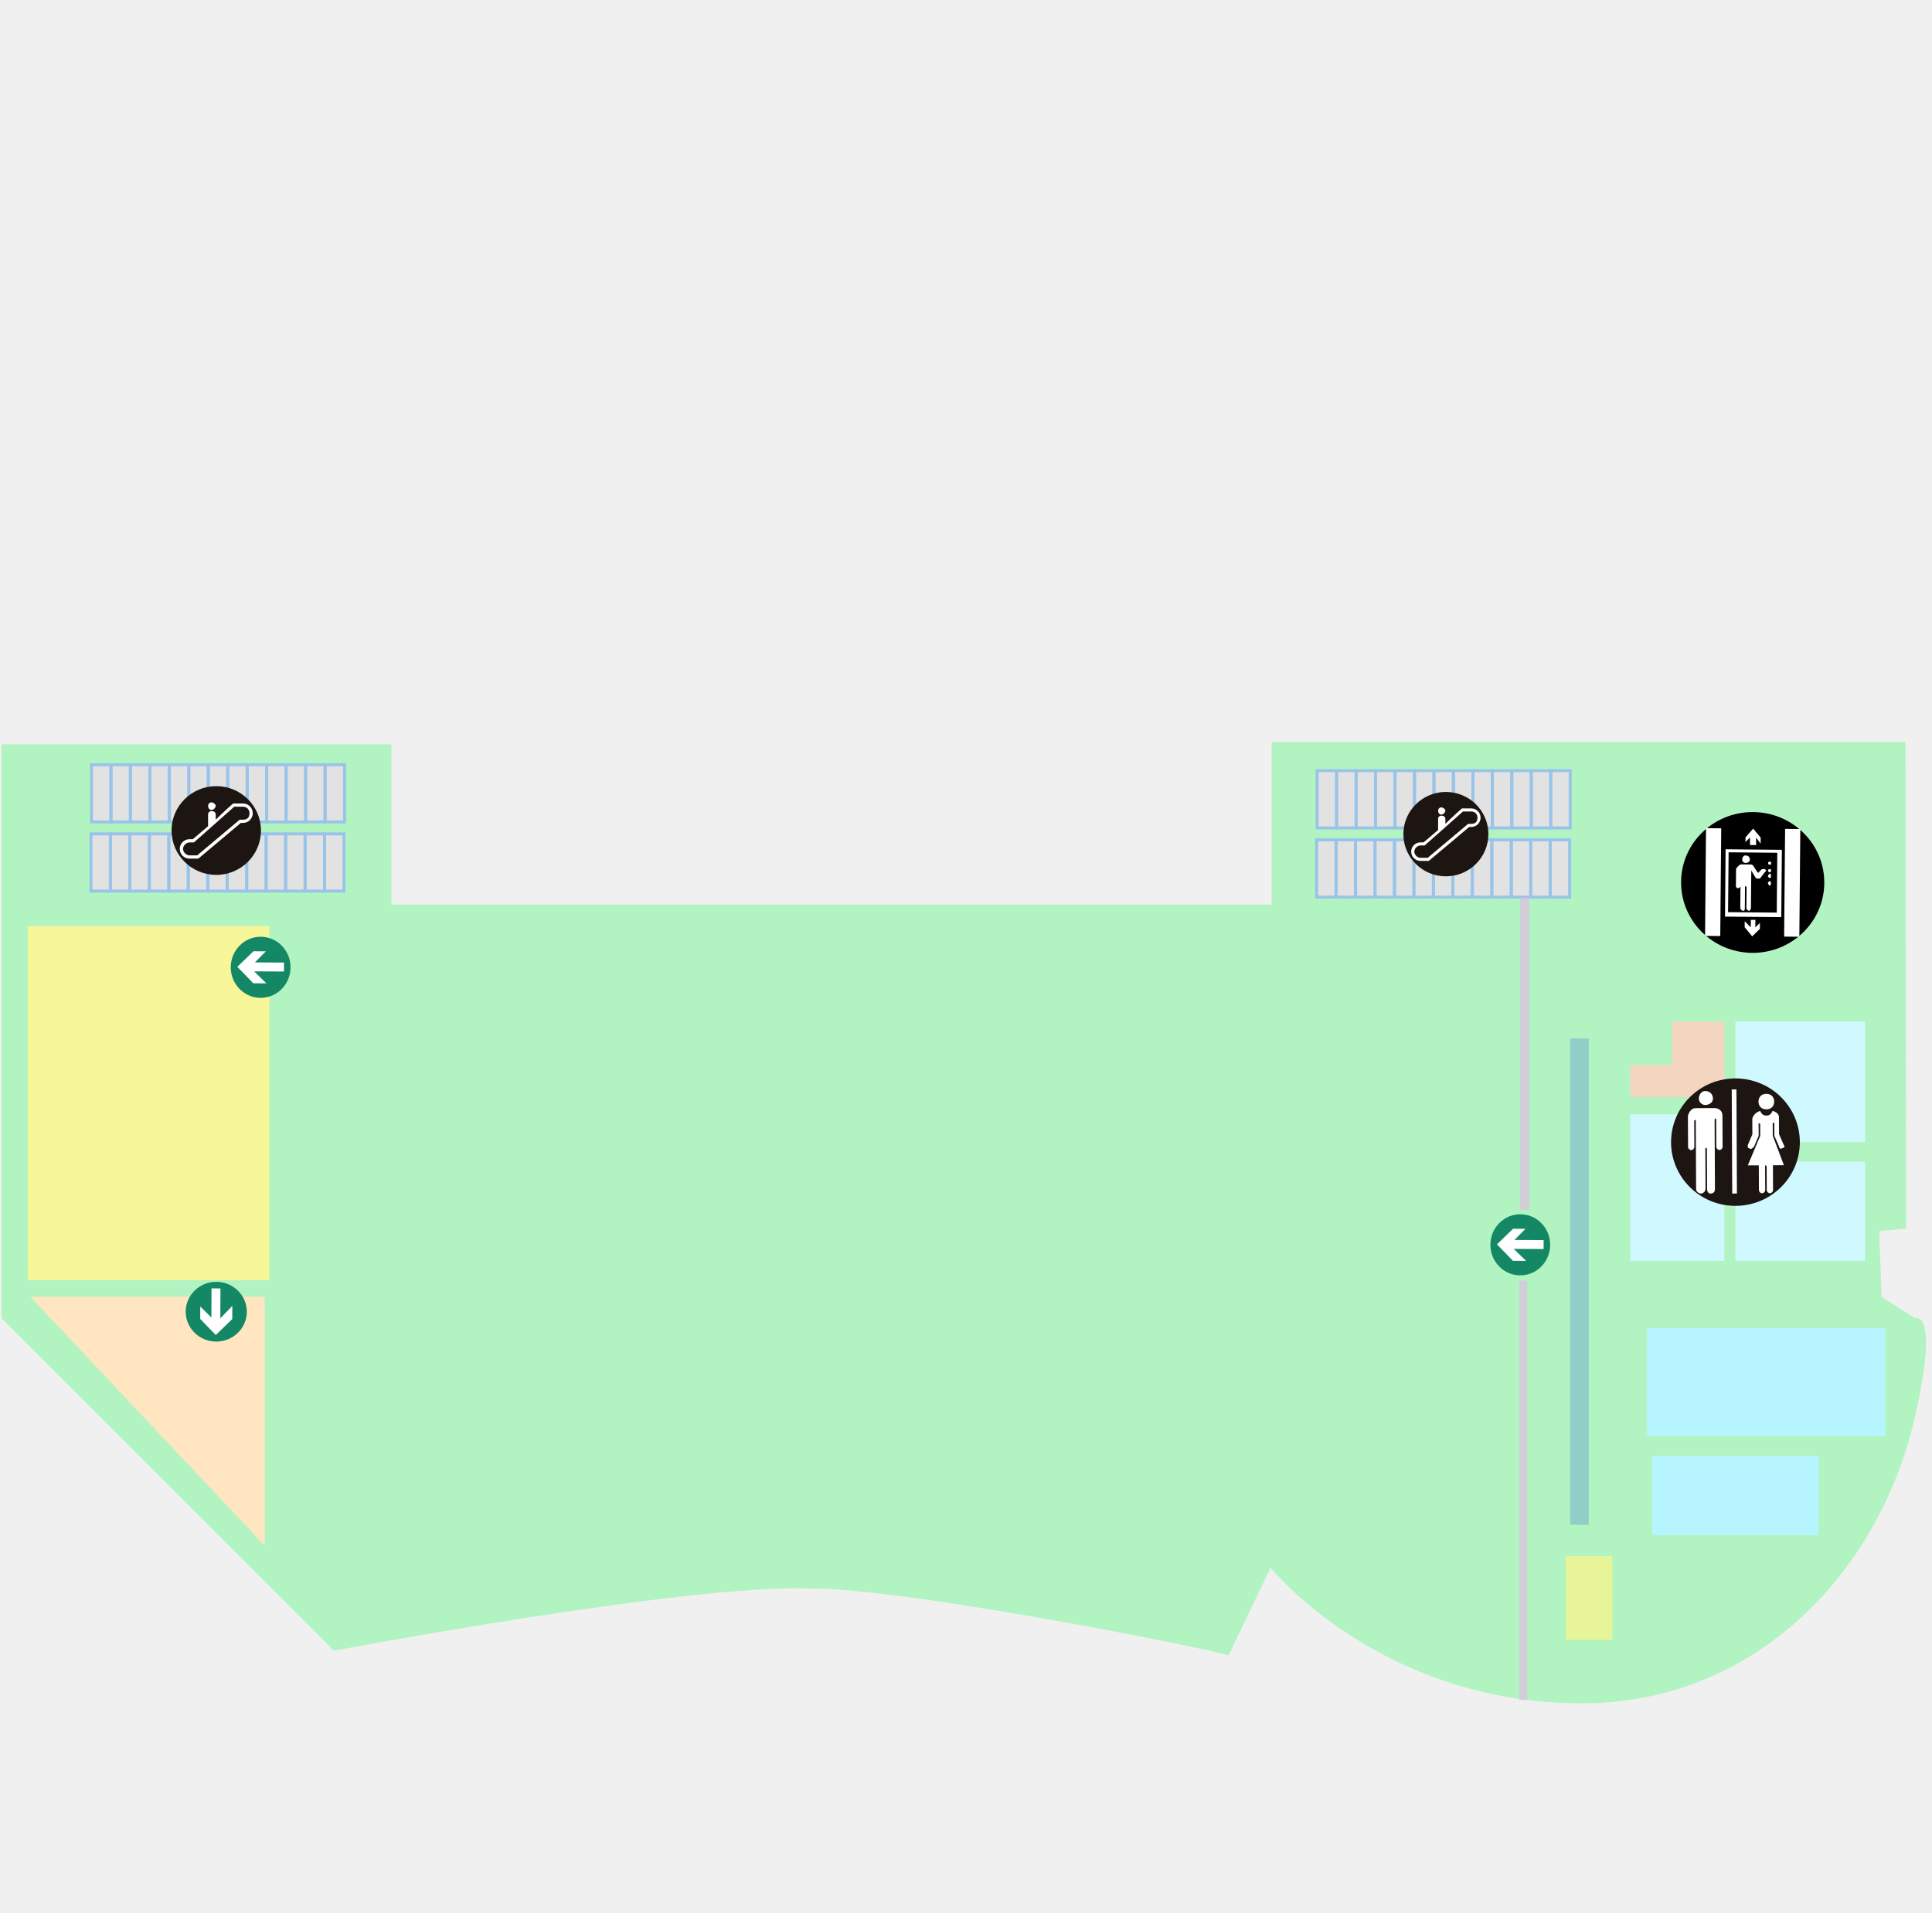
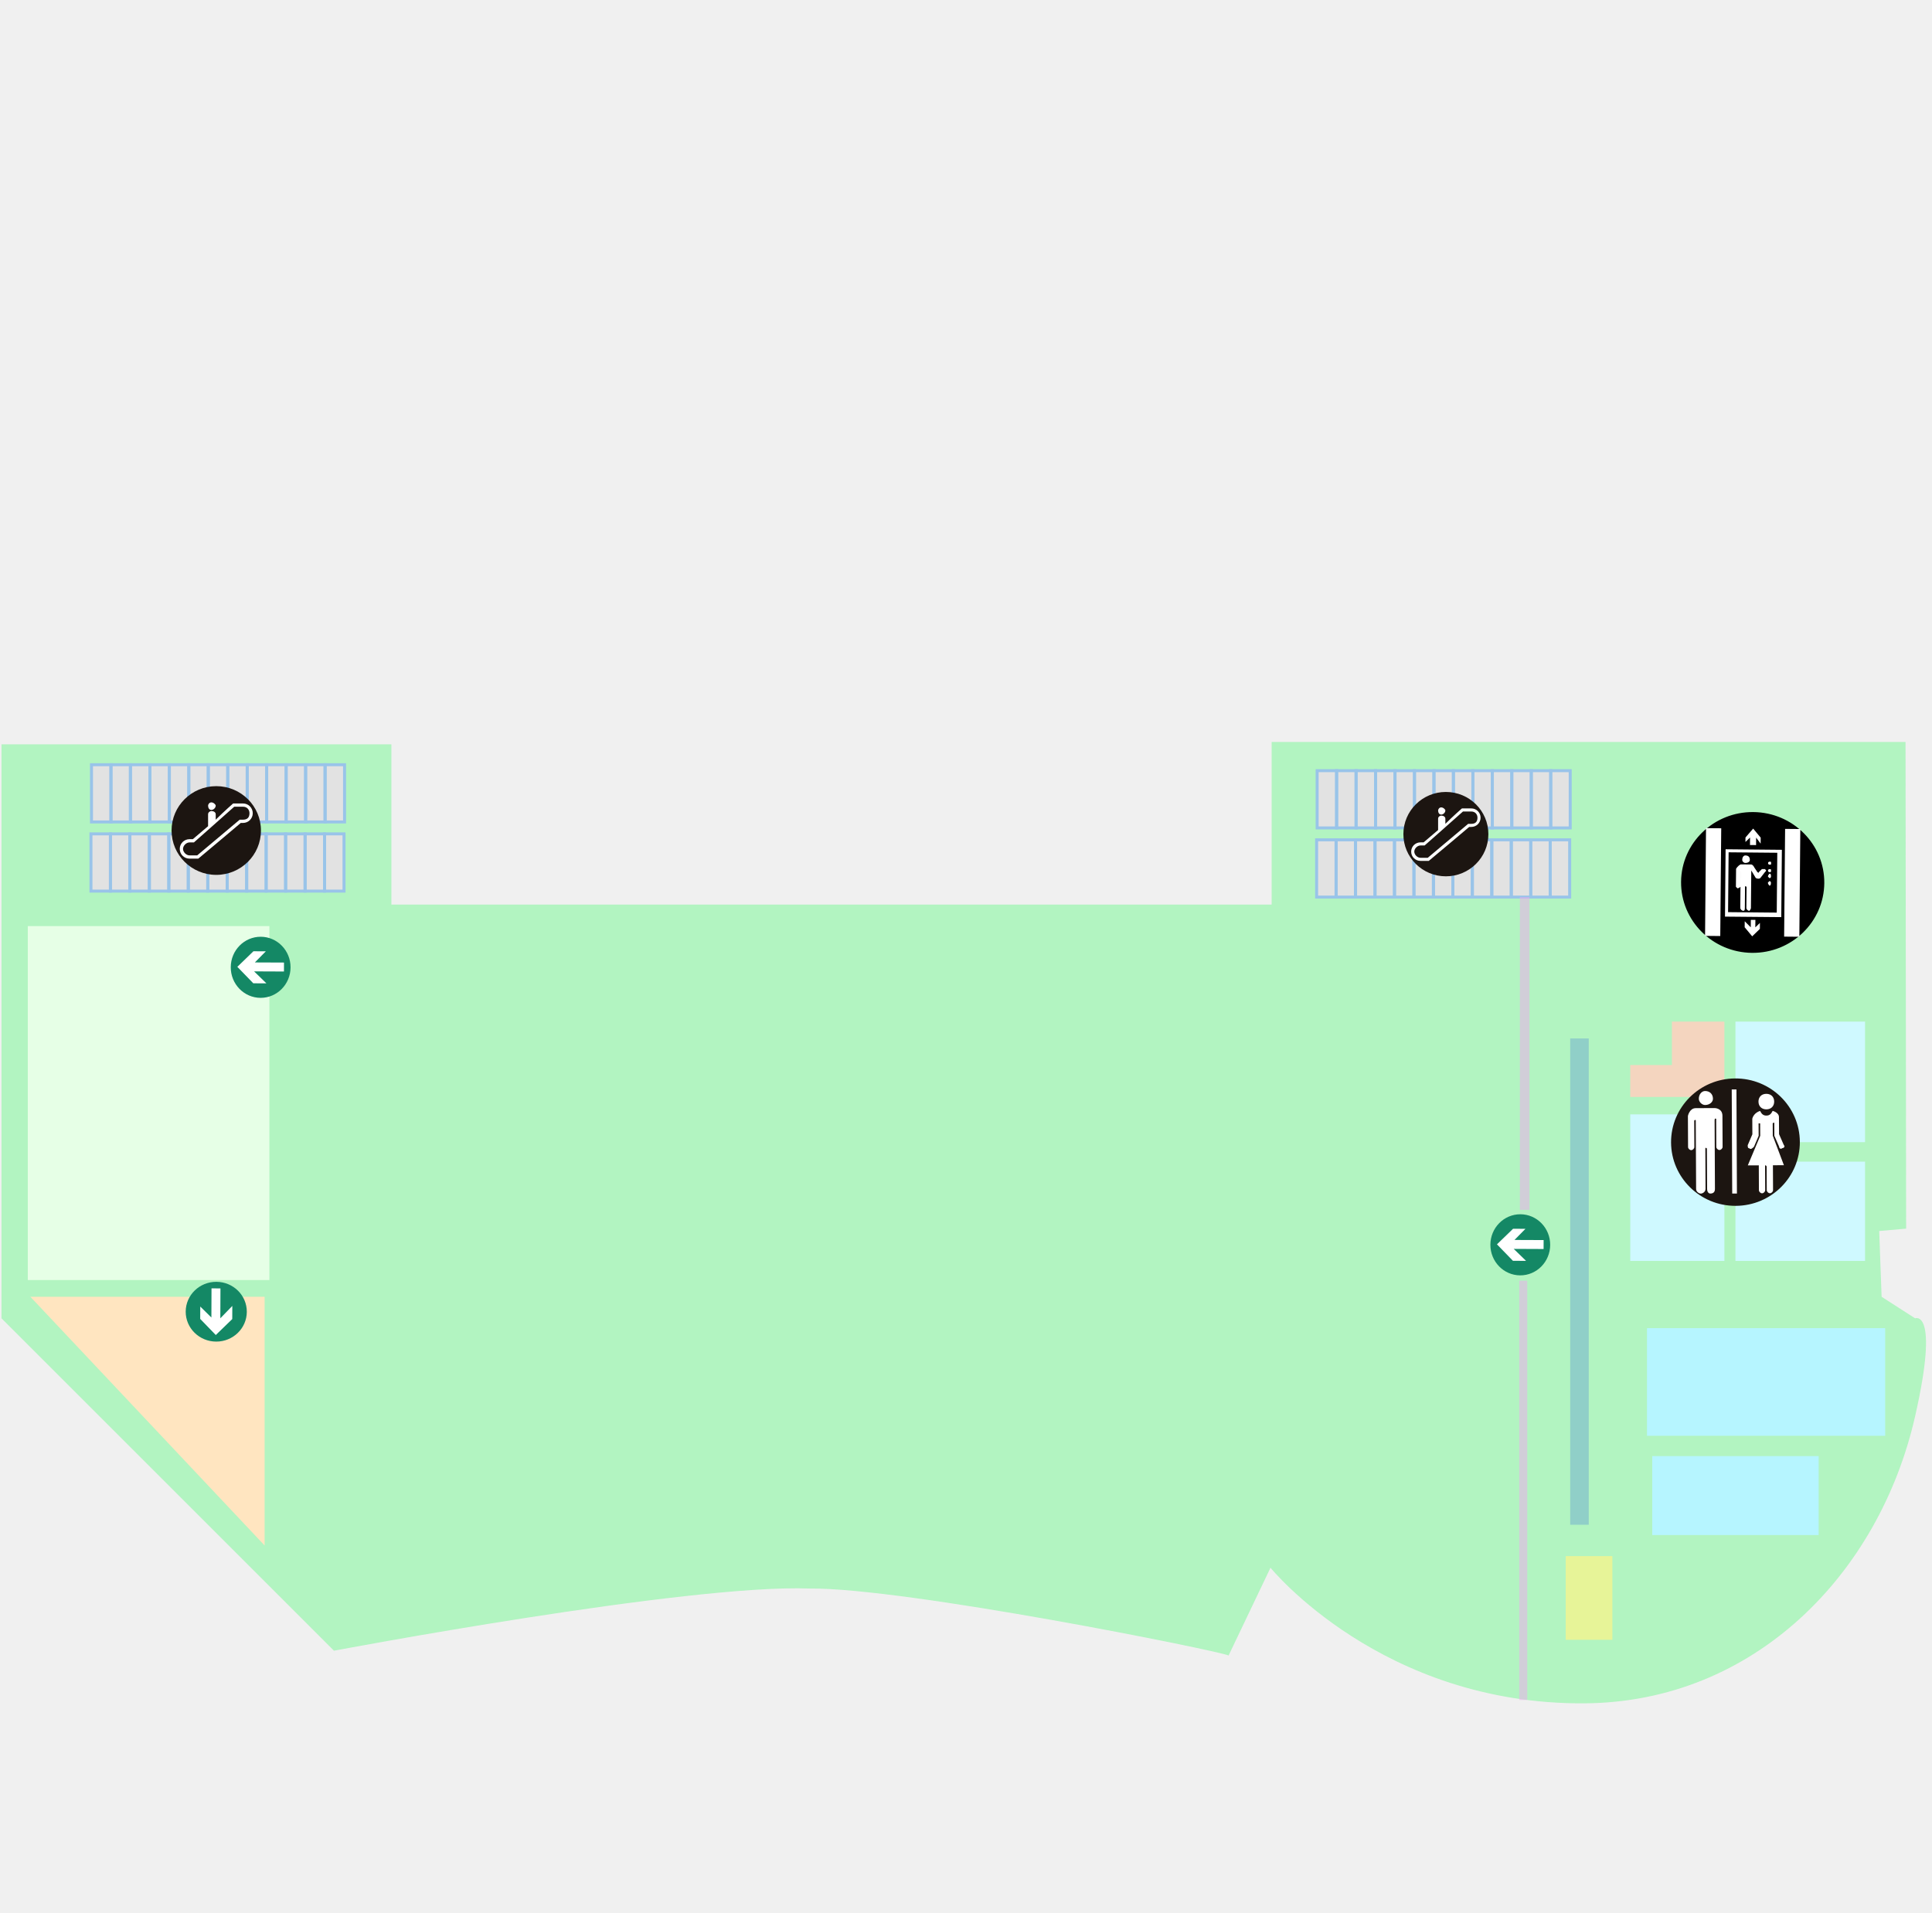
<svg xmlns="http://www.w3.org/2000/svg" version="1.1" id="图层_1" x="0px" y="0px" width="1292.763px" height="1280px" viewBox="0 0 1292.763 1280" enable-background="new 0 0 1292.763 1280" xml:space="preserve">
  <path opacity="0.7" fill="#97F5AD" enable-background="new    " d="M1,498.193v384.135l222.478,222.478  c0,0,236.883-44.816,318.512-41.615c63.484-0.622,273.696,41.615,280.098,44.816l28.04-58.751c0,0,74.396,91.866,210.443,90.763  c113.173-0.917,196.869-86.43,220.878-192.067c16.455-72.403,0-65.623,0-65.623l-22.408-14.405l-1.601-44.015l18.006-1.601  l-0.399-325.714H850.898v108.838H261.892V498.193H1z" />
  <g>
    <g>
      <rect x="61.215" y="511.818" fill="#E2E2E2" width="168.629" height="38.305" />
      <rect x="61.215" y="511.818" fill="none" stroke="#99C4E9" stroke-width="2" stroke-miterlimit="10" width="13.026" height="38.305" />
      <rect x="74.241" y="511.818" fill="none" stroke="#99C4E9" stroke-width="2" stroke-miterlimit="10" width="13.026" height="38.305" />
      <rect x="87.267" y="511.818" fill="none" stroke="#99C4E9" stroke-width="2" stroke-miterlimit="10" width="13.026" height="38.305" />
      <rect x="100.29" y="511.818" fill="none" stroke="#99C4E9" stroke-width="2" stroke-miterlimit="10" width="13.026" height="38.305" />
      <rect x="113.316" y="511.818" fill="none" stroke="#99C4E9" stroke-width="2" stroke-miterlimit="10" width="13.026" height="38.305" />
      <rect x="126.341" y="511.818" fill="none" stroke="#99C4E9" stroke-width="2" stroke-miterlimit="10" width="13.026" height="38.305" />
      <rect x="139.367" y="511.818" fill="none" stroke="#99C4E9" stroke-width="2" stroke-miterlimit="10" width="13.026" height="38.305" />
      <rect x="152.391" y="511.818" fill="none" stroke="#99C4E9" stroke-width="2" stroke-miterlimit="10" width="13.026" height="38.305" />
      <rect x="165.417" y="511.818" fill="none" stroke="#99C4E9" stroke-width="2" stroke-miterlimit="10" width="13.026" height="38.305" />
      <rect x="178.443" y="511.818" fill="none" stroke="#99C4E9" stroke-width="2" stroke-miterlimit="10" width="13.026" height="38.305" />
      <rect x="191.469" y="511.818" fill="none" stroke="#99C4E9" stroke-width="2" stroke-miterlimit="10" width="13.026" height="38.305" />
      <rect x="204.495" y="511.818" fill="none" stroke="#99C4E9" stroke-width="2" stroke-miterlimit="10" width="13.026" height="38.305" />
      <rect x="217.519" y="511.818" fill="none" stroke="#99C4E9" stroke-width="2" stroke-miterlimit="10" width="13.026" height="38.305" />
    </g>
    <g>
      <rect x="60.864" y="558.107" fill="#E2E2E2" width="168.629" height="38.305" />
      <rect x="60.864" y="558.107" fill="none" stroke="#99C4E9" stroke-width="2" stroke-miterlimit="10" width="13.026" height="38.305" />
      <rect x="73.889" y="558.107" fill="none" stroke="#99C4E9" stroke-width="2" stroke-miterlimit="10" width="13.026" height="38.305" />
      <rect x="86.915" y="558.107" fill="none" stroke="#99C4E9" stroke-width="2" stroke-miterlimit="10" width="13.026" height="38.305" />
      <rect x="99.938" y="558.107" fill="none" stroke="#99C4E9" stroke-width="2" stroke-miterlimit="10" width="13.026" height="38.305" />
      <rect x="112.964" y="558.107" fill="none" stroke="#99C4E9" stroke-width="2" stroke-miterlimit="10" width="13.026" height="38.305" />
      <rect x="125.991" y="558.107" fill="none" stroke="#99C4E9" stroke-width="2" stroke-miterlimit="10" width="13.026" height="38.305" />
      <rect x="139.017" y="558.107" fill="none" stroke="#99C4E9" stroke-width="2" stroke-miterlimit="10" width="13.026" height="38.305" />
      <rect x="152.04" y="558.107" fill="none" stroke="#99C4E9" stroke-width="2" stroke-miterlimit="10" width="13.026" height="38.305" />
      <rect x="165.066" y="558.107" fill="none" stroke="#99C4E9" stroke-width="2" stroke-miterlimit="10" width="13.026" height="38.305" />
      <rect x="178.092" y="558.107" fill="none" stroke="#99C4E9" stroke-width="2" stroke-miterlimit="10" width="13.026" height="38.305" />
      <rect x="191.119" y="558.107" fill="none" stroke="#99C4E9" stroke-width="2" stroke-miterlimit="10" width="13.026" height="38.305" />
      <rect x="204.145" y="558.107" fill="none" stroke="#99C4E9" stroke-width="2" stroke-miterlimit="10" width="13.026" height="38.305" />
      <rect x="217.168" y="558.107" fill="none" stroke="#99C4E9" stroke-width="2" stroke-miterlimit="10" width="13.026" height="38.305" />
    </g>
  </g>
-   <rect x="18.606" y="619.836" fill="#F7F79A" width="161.657" height="236.883" />
+   <rect x="18.606" y="619.836" fill="#E6FFE6" width="161.657" height="236.883" />
  <polygon fill="#FFE5C0" points="20.328,867.923 177.062,867.923 177.062,1034.381 " />
  <rect x="1050.673" y="695.014" fill="#90CFC8" width="12.416" height="325.486" />
  <rect x="1102.054" y="888.923" fill="#B6F5FF" width="159.384" height="72.025" />
  <rect x="1105.563" y="974.563" fill="#B6F5FF" width="111.368" height="52.819" />
  <g>
    <path d="M1220.689,591.082c-0.239,26.007-21.879,46.904-48.339,46.653c-26.459-0.252-47.719-21.549-47.489-47.573   c0.239-26.014,21.879-46.904,48.338-46.653C1199.658,543.754,1220.93,565.058,1220.689,591.082z" />
    <path fill="#FFFFFF" d="M1177.591,621.714l-5.139,4.955l-5.045-6.066l0.05-4.001l4.034,4.04l0.045-4.994l3.053,0.028l-0.05,4.999   l3.086-2.974L1177.591,621.714z M1167.955,560.526l5.144-5.959l5.032,6.059l-0.033,4.006l-3.014-4.034l-0.039,4.999l-4.079-0.028   l0.045-5.011l-3.079,2.969L1167.955,560.526z M1164.606,593.548c0,0-1.031,0.988-2.048,0.976l-1.01-1.016l0.112-12.014   c0,0,1.044-1.992,3.086-2.974l7.131,0.073c0,0,1.01,0.011,2.014,2.026l2.003,3.014c0,0,0.998,1.021,1.021,0.018l2.048-1.98   c1.016,0.005,2.037,0.018,2.037,0.018c1.005,1.016,1.005,1.016-0.023,1.998l-3.086,3.977c0,0-1.021,0.988-3.052-0.028l-3.001-5.04   l-0.235,25.037c-0.005,1.003-1.037,1.992-1.037,1.992c-1.016-0.005-2.031-1.021-2.014-2.021l0.128-14.021   c0,0-1.01-1.005-1.021-0.005l-0.122,14.016c-0.018,1.005-0.018,2.016-1.037,1.993c-1.021-0.011-2.031-1.016-2.021-2.021   l0.234-25.031c0,0,0,0-0.018,0.993L1164.606,593.548z M1184.983,590.736c-0.005,1.005-0.018,1.998-1.032,1.993   c0,0-1.005-1.01-0.993-2.016l1.021-0.993C1185.001,589.73,1184.983,590.736,1184.983,590.736L1184.983,590.736z M1185.022,586.73   c0,0-0.005,1.003-1.032,0.988l-0.998-1.01c0.005-1,1.032-1.993,1.032-1.993C1185.04,584.727,1185.029,585.73,1185.022,586.73   L1185.022,586.73z M1185.063,582.729c-0.018,0.993-0.018,0.993-1.027,0.981c0,0-1.016,0-1.005-1.01   c0.011-0.998,1.022-0.998,1.022-0.998C1185.068,581.719,1185.068,581.719,1185.063,582.729L1185.063,582.729z M1185.107,577.717   c0,1.005,0,1.005-1.032,0.993c0,0-1.01-0.018-1.005-1.016s1.027-0.988,1.027-0.988   C1185.118,576.725,1185.118,576.725,1185.107,577.717L1185.107,577.717z M1170.867,575.575c0,1.005-1.031,1.998-3.063,1.98   c-1.016-0.011-2.031-1.027-2.019-2.026c0.018-2.003,1.049-2.996,2.071-2.986C1169.886,572.563,1170.9,573.578,1170.867,575.575   L1170.867,575.575z M1190.28,568.751l-35.628-0.341l-0.402,45.075l37.654,0.339l0.407-45.057L1190.28,568.751z M1189.241,570.744   c-0.018,3.008-0.341,38.06-0.363,40.058c-3.058-0.039-29.512-0.279-32.576-0.312c0.023-1.998,0.346-37.05,0.369-40.053   C1159.718,570.476,1186.189,570.715,1189.241,570.744L1189.241,570.744z M1203.994,626.96l-10.171-0.094l0.648-72.092l10.178,0.089   L1203.994,626.96z M1151.082,626.47l-10.171-0.094l0.641-72.097l10.177,0.083L1151.082,626.47z" />
  </g>
  <g>
    <rect x="1161.246" y="683.754" fill="#CFF9FF" width="86.721" height="80.672" />
    <rect x="1161.246" y="777.477" fill="#CFF9FF" width="86.721" height="66.436" />
    <rect x="1090.855" y="745.842" fill="#CFF9FF" width="62.994" height="98.073" />
    <polygon fill="#F4D5BF" points="1118.735,683.754 1118.735,712.821 1090.855,712.821 1090.855,734.174 1153.849,734.174    1153.849,721.124 1153.849,712.821 1153.849,683.754  " />
    <g>
      <path fill="#1C1511" d="M1204.334,764.211c0.116,23.548-19.073,42.733-42.872,42.853c-23.795,0.116-43.18-18.883-43.301-42.426    c-0.11-23.548,19.084-42.727,42.884-42.848C1184.836,721.664,1204.218,740.663,1204.334,764.211z" />
      <g>
        <path fill="#FFFFFF" d="M1187.163,737.26c0.012,3.12-2.078,5.208-5.228,5.224c-3.151,0.01-5.259-2.053-5.28-5.174     c-0.015-3.12,2.078-5.21,5.228-5.224C1185.028,732.072,1187.142,734.14,1187.163,737.26L1187.163,737.26z" />
        <path fill="#FFFFFF" d="M1133.734,767.678c0.011,1.042-1.037,2.089-2.088,2.094c-1.047,0-2.109-1.037-2.109-2.073l-0.102-20.794     c0,0,1.028-5.205,5.224-5.229l12.612-0.061c0,0,5.244-0.025,5.268,5.174l0.106,20.801c0,1.042-1.042,2.078-2.094,2.088     c-1.052,0.005-2.104-1.032-2.114-2.068l-0.09-18.718c0,0-1.057-1.042-1.042,1.047l0.216,45.757     c0.015,2.073-1.021,3.115-3.13,3.135c-1.045,0-2.107-1.037-2.114-3.115l-0.131-27.036c0,0-1.057-1.042-1.052,0l0.128,27.041     c0.015,2.078-2.083,3.132-3.135,3.135c-1.042,0.005-3.151-1.032-3.166-3.105l-0.223-45.752c0,0-0.005-1.042-1.047,0.005     L1133.734,767.678z" />
        <path fill="#FFFFFF" d="M1190.352,747.638l0.07,11.445l3.181,7.261c1.057,1.037,0.011,2.083-1.037,2.089     c-1.052,1.042-2.104,0.01-2.112-1.032l-3.186-7.261l-0.03-8.318c-0.015-1.047-1.062,0-1.062,0l0.046,8.318l7.448,19.719     l-7.351,0.036l0.085,16.648c0.005,1.037-1.042,2.083-2.094,2.083c-1.047,0.01-2.104-1.021-2.109-2.063l-0.075-15.601     c-0.011-1.032-1.057-1.032-1.057-1.032l0.075,16.633c0.011,1.042-1.031,2.089-2.088,2.094c-1.052,0.01-2.109-1.032-2.109-2.07     l-0.08-16.638l-7.358,0.031l8.313-19.794l-0.049-8.318h-1.047l0.046,8.318l-3.115,7.297c-1.047,1.047-2.094,2.089-3.151,1.062     c-1.047,0.005-1.057-1.042-1.057-2.083l3.115-7.287l-0.051-10.403c1.032-4.167,5.224-5.224,5.224-5.224     c1.057,2.073,2.119,3.11,4.218,3.101c2.099-0.01,3.14-1.062,4.189-3.146C1186.14,743.5,1190.344,744.518,1190.352,747.638     L1190.352,747.638z" />
        <path fill="#FFFFFF" d="M1146.192,735.378c0.011,2.083-2.089,4.171-5.239,4.192c-2.099,0.011-4.207-2.063-4.218-4.151     c-0.02-3.105,2.068-5.205,4.171-5.219C1144.057,730.19,1146.171,732.253,1146.192,735.378L1146.192,735.378z" />
        <rect x="1158.931" y="729.152" transform="matrix(-1 0.0047 -0.0047 -1 2324.595 1522.525)" fill="#FFFFFF" width="3.156" height="69.684" />
      </g>
    </g>
  </g>
  <g>
    <g>
      <rect x="881.343" y="515.81" fill="#E2E2E2" width="168.629" height="38.305" />
      <rect x="881.343" y="515.81" fill="none" stroke="#99C4E9" stroke-width="2" stroke-miterlimit="10" width="13.026" height="38.305" />
      <rect x="894.369" y="515.81" fill="none" stroke="#99C4E9" stroke-width="2" stroke-miterlimit="10" width="13.026" height="38.305" />
      <rect x="907.395" y="515.81" fill="none" stroke="#99C4E9" stroke-width="2" stroke-miterlimit="10" width="13.026" height="38.305" />
      <rect x="920.419" y="515.81" fill="none" stroke="#99C4E9" stroke-width="2" stroke-miterlimit="10" width="13.026" height="38.305" />
      <rect x="933.445" y="515.81" fill="none" stroke="#99C4E9" stroke-width="2" stroke-miterlimit="10" width="13.026" height="38.305" />
      <rect x="946.47" y="515.81" fill="none" stroke="#99C4E9" stroke-width="2" stroke-miterlimit="10" width="13.026" height="38.305" />
      <rect x="959.496" y="515.81" fill="none" stroke="#99C4E9" stroke-width="2" stroke-miterlimit="10" width="13.026" height="38.305" />
      <rect x="972.519" y="515.81" fill="none" stroke="#99C4E9" stroke-width="2" stroke-miterlimit="10" width="13.026" height="38.305" />
      <rect x="985.545" y="515.81" fill="none" stroke="#99C4E9" stroke-width="2" stroke-miterlimit="10" width="13.026" height="38.305" />
      <rect x="998.572" y="515.81" fill="none" stroke="#99C4E9" stroke-width="2" stroke-miterlimit="10" width="13.026" height="38.305" />
      <rect x="1011.598" y="515.81" fill="none" stroke="#99C4E9" stroke-width="2" stroke-miterlimit="10" width="13.026" height="38.305" />
      <rect x="1024.624" y="515.81" fill="none" stroke="#99C4E9" stroke-width="2" stroke-miterlimit="10" width="13.026" height="38.305" />
      <rect x="1037.647" y="515.81" fill="none" stroke="#99C4E9" stroke-width="2" stroke-miterlimit="10" width="13.026" height="38.305" />
    </g>
    <g>
      <rect x="880.992" y="562.099" fill="#E2E2E2" width="168.629" height="38.305" />
      <rect x="880.992" y="562.099" fill="none" stroke="#99C4E9" stroke-width="2" stroke-miterlimit="10" width="13.026" height="38.305" />
      <rect x="894.017" y="562.099" fill="none" stroke="#99C4E9" stroke-width="2" stroke-miterlimit="10" width="13.026" height="38.305" />
      <rect x="907.043" y="562.099" fill="none" stroke="#99C4E9" stroke-width="2" stroke-miterlimit="10" width="13.026" height="38.305" />
      <rect x="920.067" y="562.099" fill="none" stroke="#99C4E9" stroke-width="2" stroke-miterlimit="10" width="13.026" height="38.305" />
      <rect x="933.093" y="562.099" fill="none" stroke="#99C4E9" stroke-width="2" stroke-miterlimit="10" width="13.026" height="38.305" />
      <rect x="946.119" y="562.099" fill="none" stroke="#99C4E9" stroke-width="2" stroke-miterlimit="10" width="13.026" height="38.305" />
      <rect x="959.145" y="562.099" fill="none" stroke="#99C4E9" stroke-width="2" stroke-miterlimit="10" width="13.026" height="38.305" />
      <rect x="972.169" y="562.099" fill="none" stroke="#99C4E9" stroke-width="2" stroke-miterlimit="10" width="13.026" height="38.305" />
      <rect x="985.195" y="562.099" fill="none" stroke="#99C4E9" stroke-width="2" stroke-miterlimit="10" width="13.026" height="38.305" />
      <rect x="998.221" y="562.099" fill="none" stroke="#99C4E9" stroke-width="2" stroke-miterlimit="10" width="13.026" height="38.305" />
      <rect x="1011.247" y="562.099" fill="none" stroke="#99C4E9" stroke-width="2" stroke-miterlimit="10" width="13.026" height="38.305" />
      <rect x="1024.273" y="562.099" fill="none" stroke="#99C4E9" stroke-width="2" stroke-miterlimit="10" width="13.026" height="38.305" />
      <rect x="1037.297" y="562.099" fill="none" stroke="#99C4E9" stroke-width="2" stroke-miterlimit="10" width="13.026" height="38.305" />
    </g>
  </g>
  <g>
    <path fill="#1C1511" d="M995.918,558.284c0,15.59-12.731,28.228-28.435,28.228c-15.703,0-28.434-12.639-28.434-28.228   c0-15.595,12.731-28.238,28.434-28.238C983.187,530.047,995.918,542.689,995.918,558.284z" />
    <path fill="#FFFFFF" d="M978.228,541.064L978.228,541.064c0,0-5.546,4.821-11.092,10.331v-3.446c0-1.376-1.384-2.063-2.773-2.063   c-0.692,0-2.078,0.689-2.078,2.063v7.575c-4.852,4.132-9.705,8.264-9.705,8.264c-0.692,0-2.08,0-2.08,0   c-3.462,0-6.239,2.754-6.239,6.203c0,3.44,2.776,6.194,6.239,6.194h5.546c0,0,26.341-22.036,27.036-22.723c0.689,0,1.386,0,1.386,0   c3.466,0,6.239-2.754,6.239-6.2c0-3.44-2.773-6.197-6.239-6.197L978.228,541.064L978.228,541.064z M984.468,543.129   c2.77,0,4.159,2.063,4.159,4.132c0,2.756-1.388,4.136-4.159,4.136h-2.08l-27.034,22.723c-0.692,0-4.854,0-4.854,0   c-2.08,0-4.159-2.063-4.159-4.128c0-2.063,2.078-4.136,4.159-4.136h2.773c0,0,24.956-22.035,25.649-22.728   C979.617,543.129,984.468,543.129,984.468,543.129L984.468,543.129z M967.136,542.439c0,1.382-1.384,2.754-2.773,2.754   c-1.382,0-2.078-1.371-2.078-2.754c0-0.689,0.696-2.063,2.078-2.063C965.75,540.374,967.136,541.749,967.136,542.439   L967.136,542.439z" />
  </g>
  <g>
    <path fill="#1C1511" d="M174.608,555.859c0,16.395-13.389,29.686-29.904,29.686s-29.903-13.291-29.903-29.686   c0-16.401,13.389-29.697,29.903-29.697C161.22,526.163,174.608,539.458,174.608,555.859z" />
    <path fill="#FFFFFF" d="M156.003,537.75L156.003,537.75c0,0-5.832,5.07-11.665,10.865v-3.624c0-1.447-1.456-2.17-2.917-2.17   c-0.728,0-2.185,0.724-2.185,2.17v7.967c-5.102,4.345-10.207,8.691-10.207,8.691c-0.728,0-2.188,0-2.188,0   c-3.641,0-6.561,2.896-6.561,6.524c0,3.617,2.919,6.513,6.561,6.513h5.832c0,0,27.702-23.174,28.432-23.897   c0.724,0,1.458,0,1.458,0c3.645,0,6.561-2.896,6.561-6.52c0-3.617-2.917-6.517-6.561-6.517L156.003,537.75L156.003,537.75z    M162.565,539.92c2.913,0,4.373,2.17,4.373,4.345c0,2.899-1.46,4.349-4.373,4.349h-2.188l-28.43,23.897c-0.728,0-5.104,0-5.104,0   c-2.188,0-4.373-2.17-4.373-4.342c0-2.17,2.185-4.349,4.373-4.349h2.917c0,0,26.246-23.173,26.974-23.902   C157.465,539.92,162.565,539.92,162.565,539.92L162.565,539.92z M144.339,539.196c0,1.453-1.456,2.896-2.917,2.896   c-1.453,0-2.185-1.442-2.185-2.896c0-0.724,0.732-2.17,2.185-2.17C142.882,537.024,144.339,538.47,144.339,539.196L144.339,539.196   z" />
  </g>
  <g>
    <path fill="#148865" d="M144.785,857.908c11.292,0.049,20.41,9.041,20.365,20.092c-0.051,11.045-9.241,19.967-20.527,19.918   c-11.292-0.047-20.41-9.041-20.365-20.09C124.304,866.779,133.495,857.862,144.785,857.908z" />
    <path fill="#FFFFFF" d="M141.527,862.296l-0.079,19.501L134,874.453l-0.035,8.291l10.427,10.773l11.016-10.683l0.037-8.78   l-8.017,8.26l0.086-19.995L141.527,862.296z" />
  </g>
  <rect x="1017.014" y="600.405" opacity="0.5" fill="#EFA8EF" enable-background="new    " width="6.398" height="209.314" />
  <rect x="1016.579" y="857.167" opacity="0.5" fill="#EFA8EF" enable-background="new    " width="5.36" height="280.616" />
  <rect x="1047.673" y="1041.5" fill="#E7F498" width="31.208" height="56" />
  <g>
    <path fill="#148865" d="M194.418,647.488c-0.049,11.292-9.041,20.41-20.092,20.365c-11.045-0.051-19.967-9.241-19.918-20.527   c0.047-11.292,9.041-20.41,20.09-20.365C185.547,627.007,194.465,636.198,194.418,647.488z" />
    <path fill="#FFFFFF" d="M190.031,644.229l-19.501-0.079l7.344-7.448l-8.291-0.035l-10.773,10.427l10.683,11.016l8.78,0.037   l-8.26-8.017l19.995,0.086L190.031,644.229z" />
  </g>
  <g>
    <path fill="#148865" d="M1037.278,833.222c-0.049,11.292-9.041,20.41-20.092,20.365c-11.045-0.051-19.967-9.241-19.918-20.527   c0.047-11.292,9.041-20.41,20.09-20.365C1028.407,812.741,1037.324,821.932,1037.278,833.222z" />
    <path fill="#FFFFFF" d="M1032.89,829.964l-19.501-0.079l7.344-7.448l-8.291-0.035l-10.773,10.427l10.683,11.016l8.78,0.037   l-8.26-8.017l19.995,0.086L1032.89,829.964z" />
  </g>
</svg>
